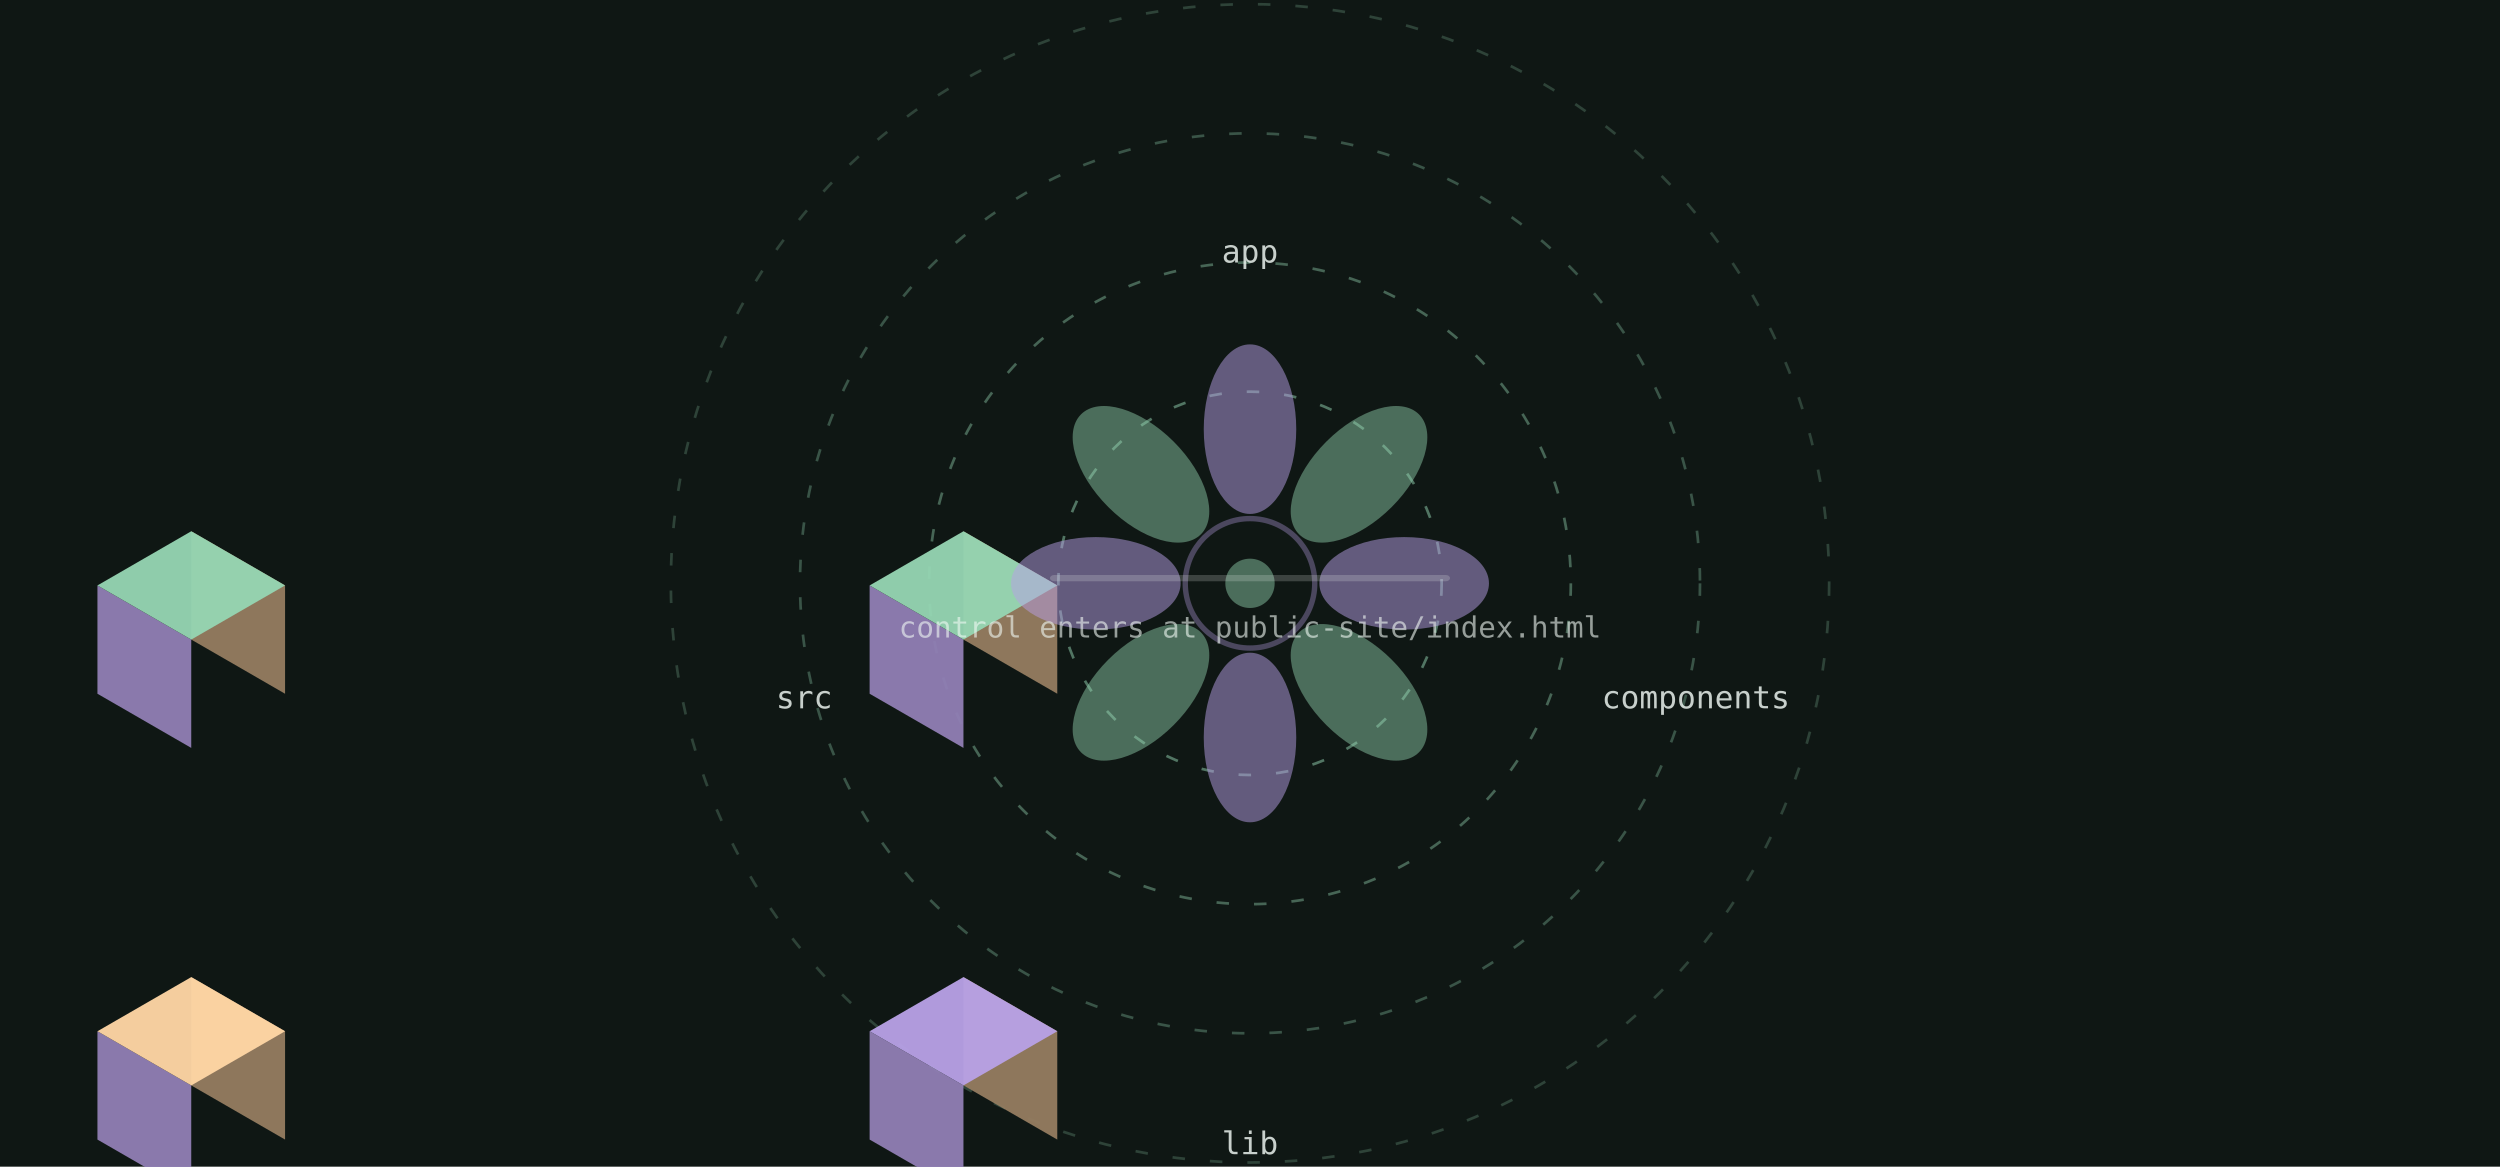
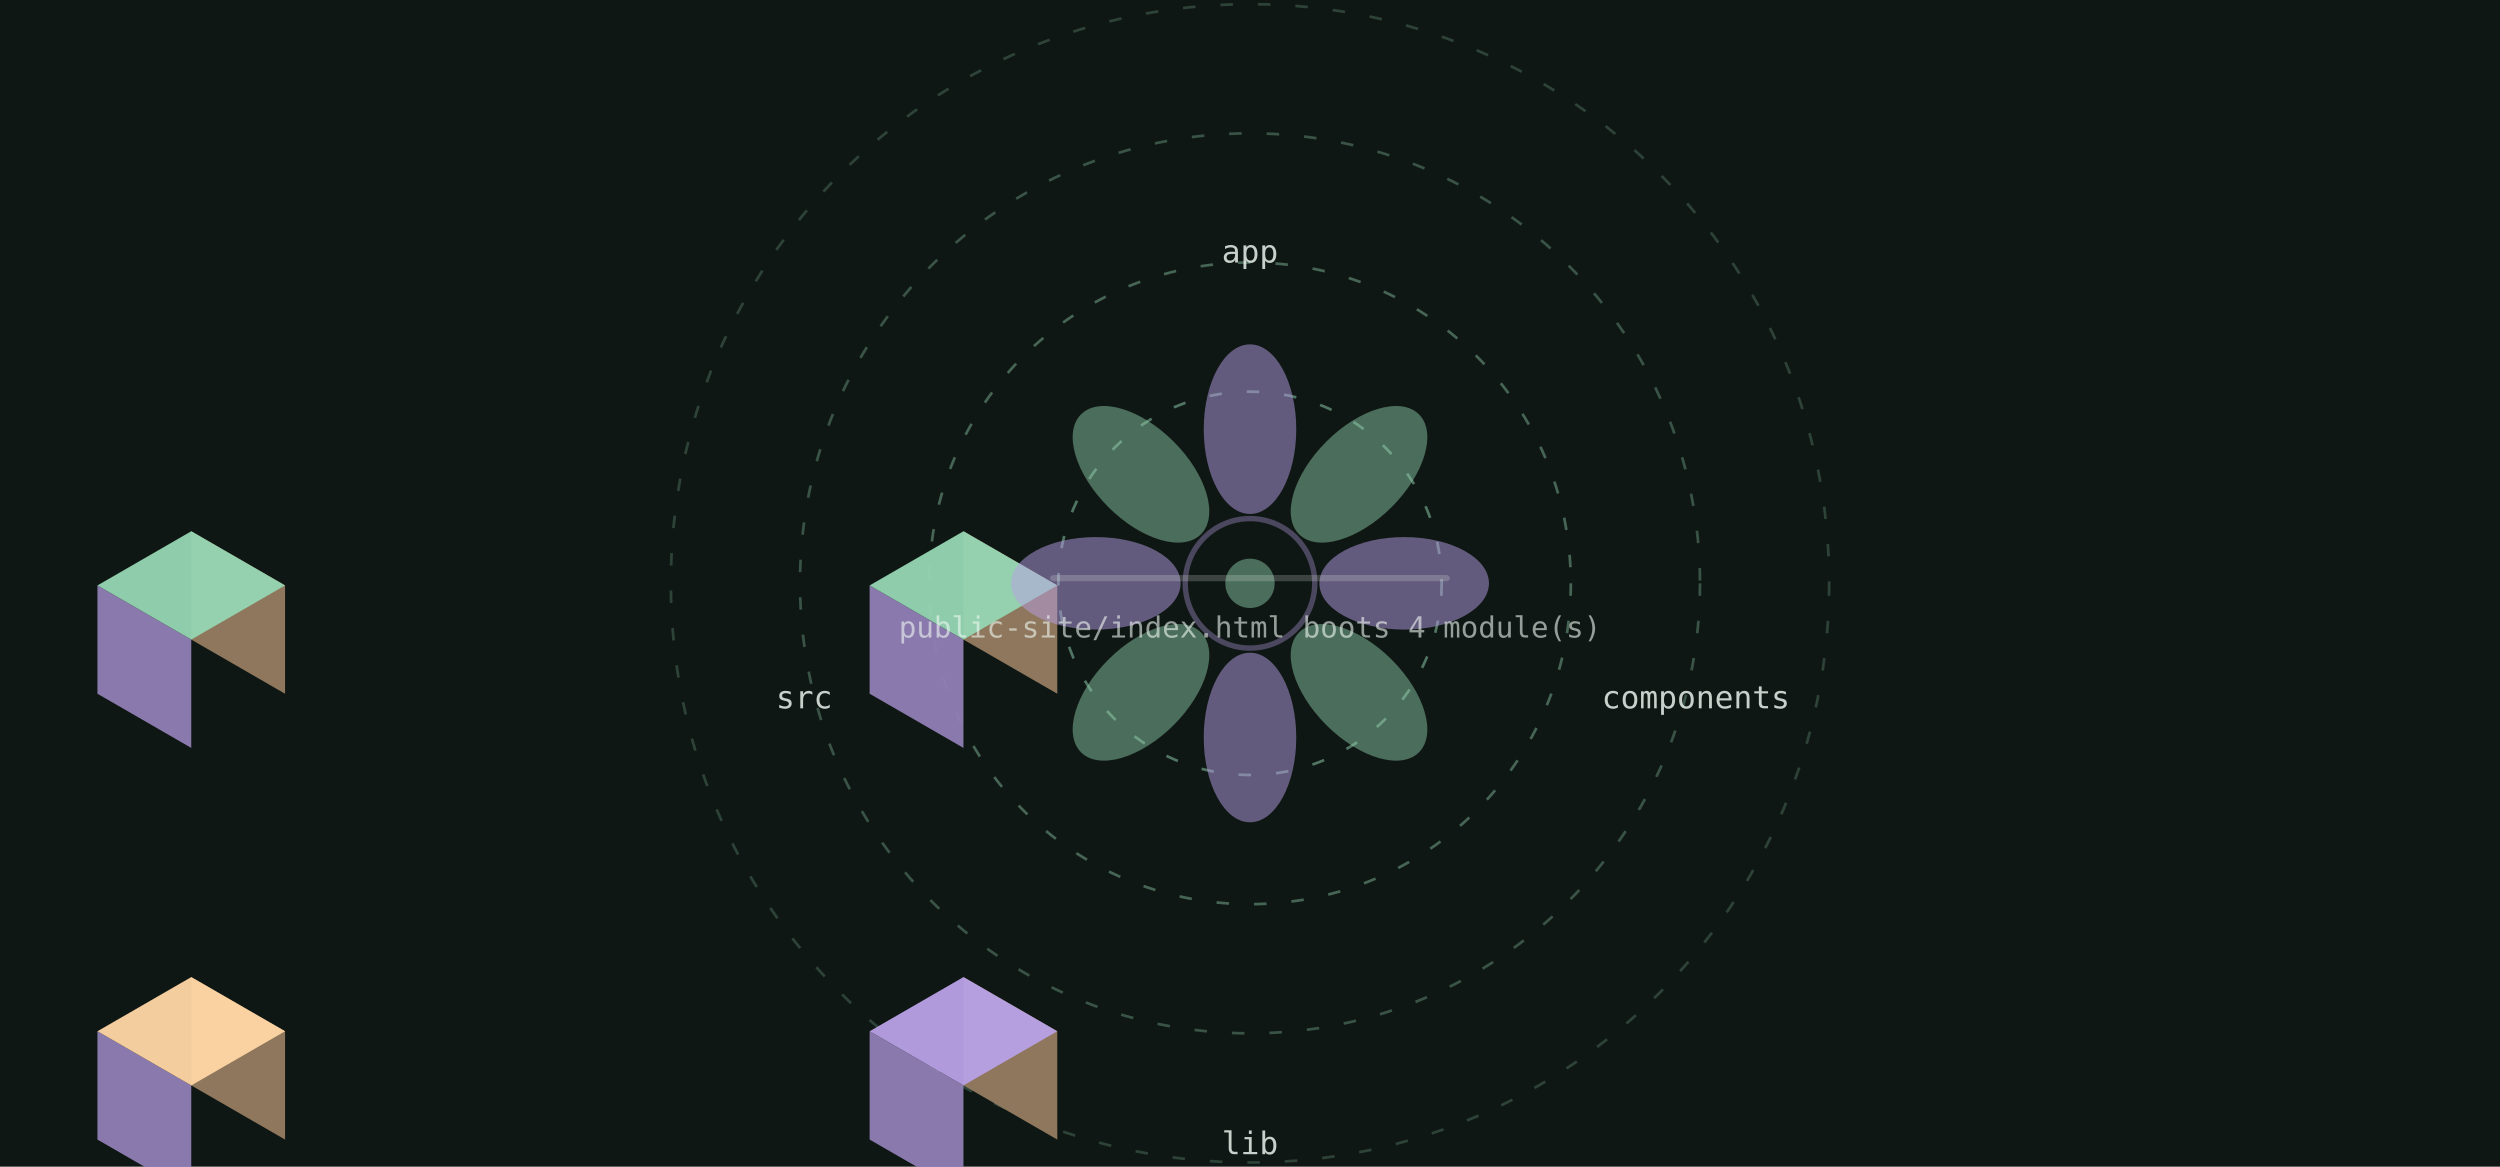
<svg xmlns="http://www.w3.org/2000/svg" viewBox="0 0 1200 560" width="1200" height="560" role="img" aria-label="claimpilot-ai workflow">
  <rect width="1200" height="560" fill="#0f1714" />
  <defs>
    <linearGradient id="gk" x1="0" y1="0" x2="1" y2="1">
      <stop offset="0%" stop-color="#95d5b2" />
      <stop offset="100%" stop-color="#b8a1e6" />
    </linearGradient>
  </defs>
  <circle cx="600.00" cy="280.00" r="92.00" fill="none" stroke="rgba(149,213,178,0.500)" stroke-width="1.30" opacity="1.00" stroke-dasharray="6 12" />
  <circle cx="600.00" cy="280.00" r="154.00" fill="none" stroke="rgba(149,213,178,0.410)" stroke-width="1.30" opacity="1.00" stroke-dasharray="6 12" />
  <circle cx="600.00" cy="280.00" r="216.00" fill="none" stroke="rgba(149,213,178,0.320)" stroke-width="1.30" opacity="1.00" stroke-dasharray="6 12" />
  <circle cx="600.00" cy="280.00" r="278.00" fill="none" stroke="rgba(149,213,178,0.230)" stroke-width="1.30" opacity="1.00" stroke-dasharray="6 12" />
  <polygon points="462.46,307.00 507.49,333.00 507.49,281.00 462.46,255.00" fill="#947c60" opacity="0.95" />
  <polygon points="417.42,333.00 462.46,359.00 462.46,307.00 417.42,281.00" fill="#907eb3" opacity="0.95" />
  <polygon points="462.46,255.00 507.49,281.00 462.46,307.00 417.42,281.00" fill="#95d5b2" opacity="0.95" />
  <text x="600" y="126" font-family="ui-monospace,Menlo,monospace" font-size="15" fill="rgba(240,248,244,0.820)" text-anchor="middle">app</text>
  <polygon points="462.46,521.00 507.49,547.00 507.49,495.00 462.46,469.00" fill="#947c60" opacity="0.95" />
  <polygon points="417.42,547.00 462.46,573.00 462.46,521.00 417.42,495.00" fill="#907eb3" opacity="0.95" />
  <polygon points="462.46,469.00 507.49,495.00 462.46,521.00 417.42,495.00" fill="#b8a1e6" opacity="0.95" />
  <text x="814" y="340" font-family="ui-monospace,Menlo,monospace" font-size="15" fill="rgba(240,248,244,0.820)" text-anchor="middle">components</text>
  <polygon points="91.80,521.00 136.83,547.00 136.83,495.00 91.80,469.00" fill="#947c60" opacity="0.95" />
  <polygon points="46.77,547.00 91.80,573.00 91.80,521.00 46.77,495.00" fill="#907eb3" opacity="0.95" />
  <polygon points="91.80,469.00 136.83,495.00 91.80,521.00 46.77,495.00" fill="#ffd6a5" opacity="0.95" />
  <text x="600" y="554" font-family="ui-monospace,Menlo,monospace" font-size="15" fill="rgba(240,248,244,0.820)" text-anchor="middle">lib</text>
  <polygon points="91.80,307.00 136.83,333.00 136.83,281.00 91.80,255.00" fill="#947c60" opacity="0.95" />
  <polygon points="46.77,333.00 91.80,359.00 91.80,307.00 46.77,281.00" fill="#907eb3" opacity="0.95" />
  <polygon points="91.80,255.00 136.83,281.00 91.80,307.00 46.77,281.00" fill="#95d5b2" opacity="0.95" />
  <text x="386" y="340" font-family="ui-monospace,Menlo,monospace" font-size="15" fill="rgba(240,248,244,0.820)" text-anchor="middle">src</text>
  <ellipse cx="600.00" cy="206.00" rx="22.20" ry="40.70" fill="rgba(184,161,230,0.500)" opacity="1.00" transform="rotate(0.0 600.00 206.00)" />
  <ellipse cx="652.33" cy="227.67" rx="22.20" ry="40.70" fill="rgba(149,213,178,0.450)" opacity="1.00" transform="rotate(45.0 652.33 227.67)" />
  <ellipse cx="674.00" cy="280.00" rx="22.20" ry="40.70" fill="rgba(184,161,230,0.500)" opacity="1.00" transform="rotate(90.0 674.00 280.00)" />
  <ellipse cx="652.33" cy="332.33" rx="22.20" ry="40.70" fill="rgba(149,213,178,0.450)" opacity="1.00" transform="rotate(135.0 652.33 332.33)" />
  <ellipse cx="600.00" cy="354.00" rx="22.20" ry="40.70" fill="rgba(184,161,230,0.500)" opacity="1.00" transform="rotate(180.0 600.00 354.00)" />
  <ellipse cx="547.67" cy="332.33" rx="22.20" ry="40.70" fill="rgba(149,213,178,0.450)" opacity="1.00" transform="rotate(225.0 547.67 332.33)" />
  <ellipse cx="526.00" cy="280.00" rx="22.20" ry="40.70" fill="rgba(184,161,230,0.500)" opacity="1.00" transform="rotate(270.0 526.00 280.00)" />
  <ellipse cx="547.67" cy="227.67" rx="22.20" ry="40.70" fill="rgba(149,213,178,0.450)" opacity="1.00" transform="rotate(315.0 547.67 227.67)" />
  <circle cx="600.00" cy="280.00" r="31.08" fill="none" stroke="rgba(184,161,230,0.500)" stroke-width="2.59" opacity="0.70" />
  <circle cx="600.00" cy="280.00" r="11.84" fill="rgba(149,213,178,0.450)" opacity="1.00" />
  <rect x="504.00" y="276.00" width="192.00" height="3.00" rx="2.00" fill="rgba(240,248,244,0.200)" opacity="1.00" />
-   <text x="600" y="306" font-family="ui-monospace,Menlo,monospace" font-size="14" fill="rgba(240,248,244,0.600)" text-anchor="middle">control enters at public-site/index.html</text>
+   <text x="600" y="306" font-family="ui-monospace,Menlo,monospace" font-size="14" fill="rgba(240,248,244,0.600)" text-anchor="middle">public-site/index.html boots 4 module(s)</text>
</svg>
